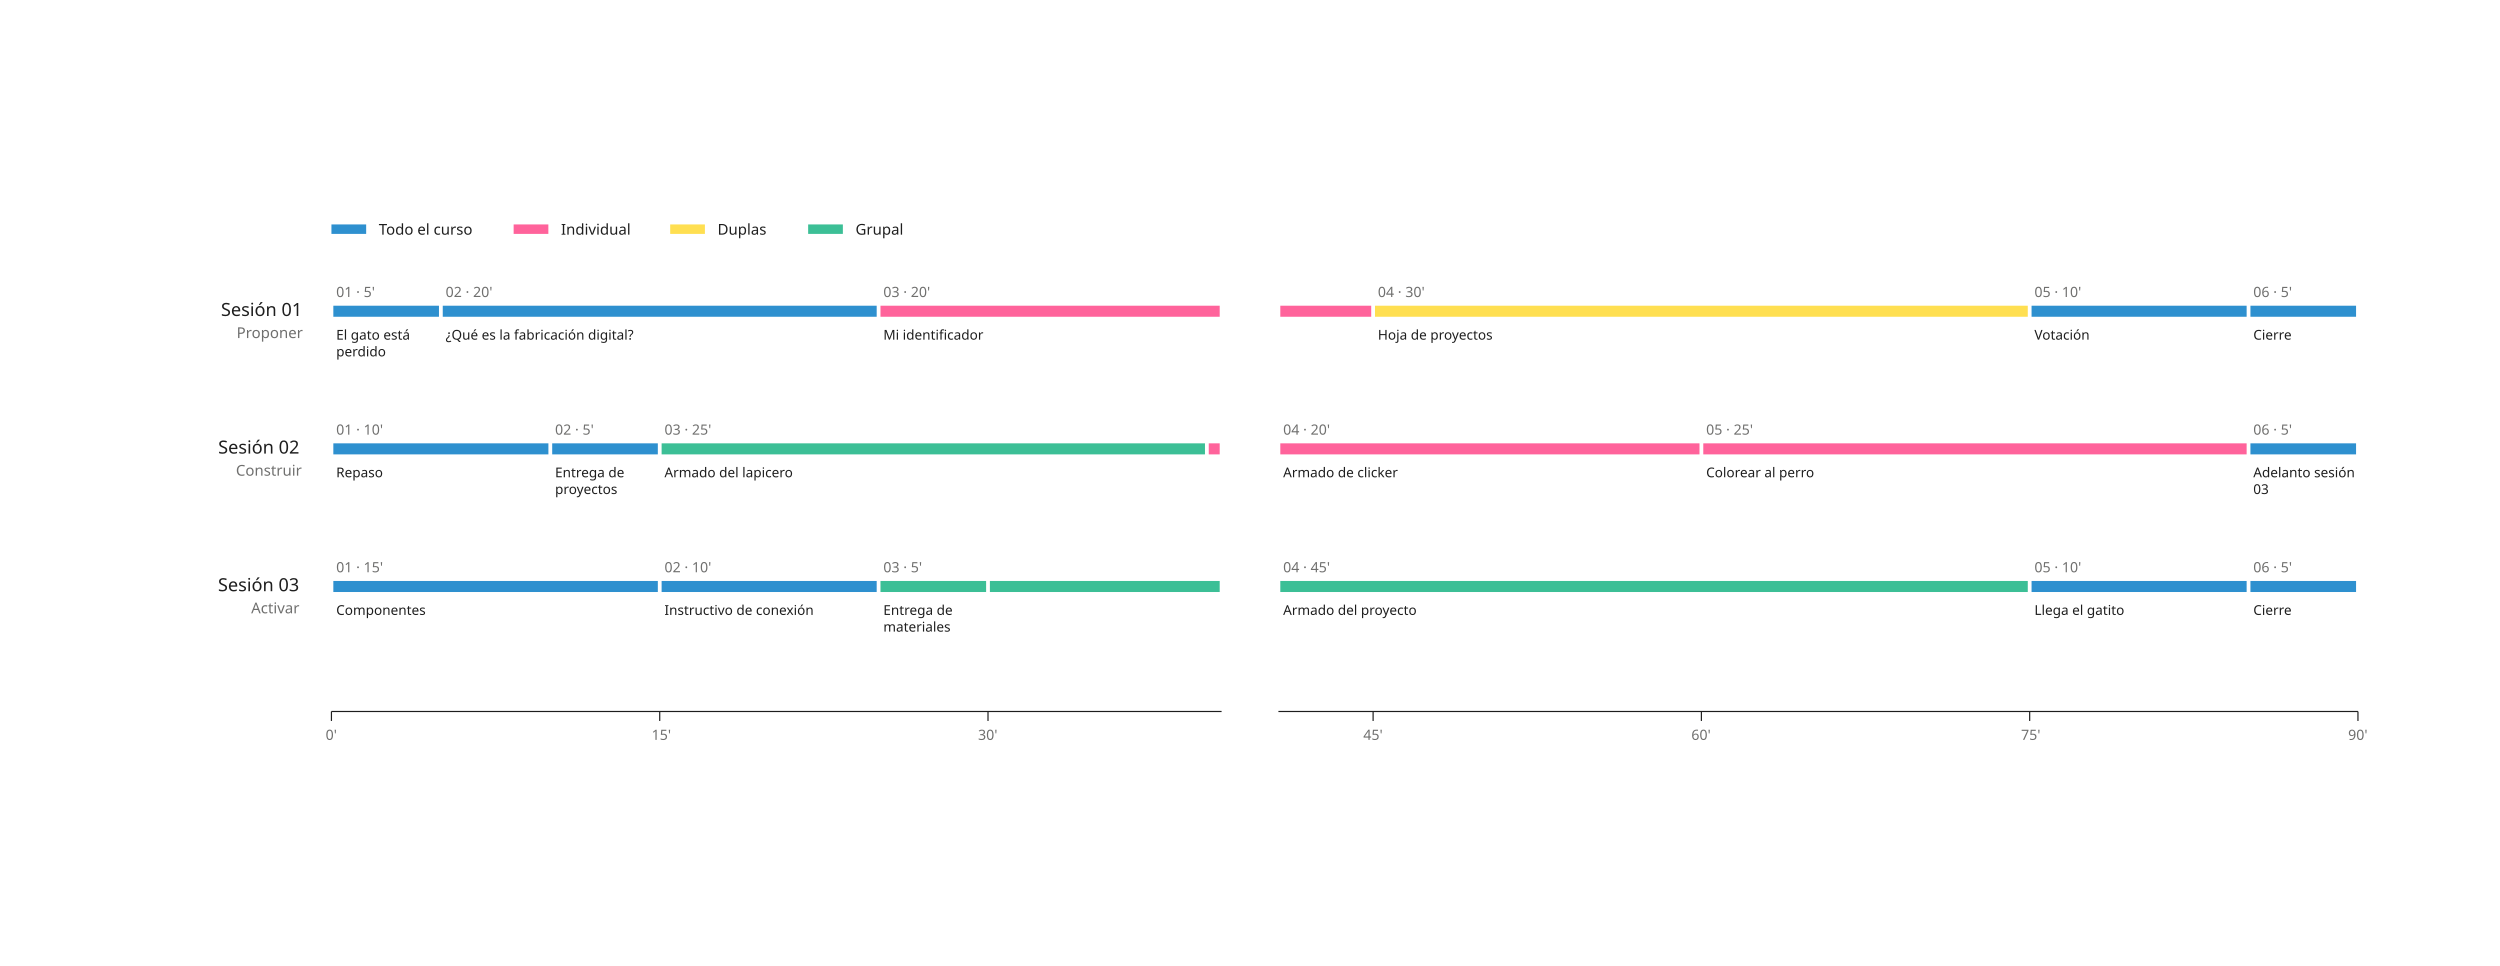
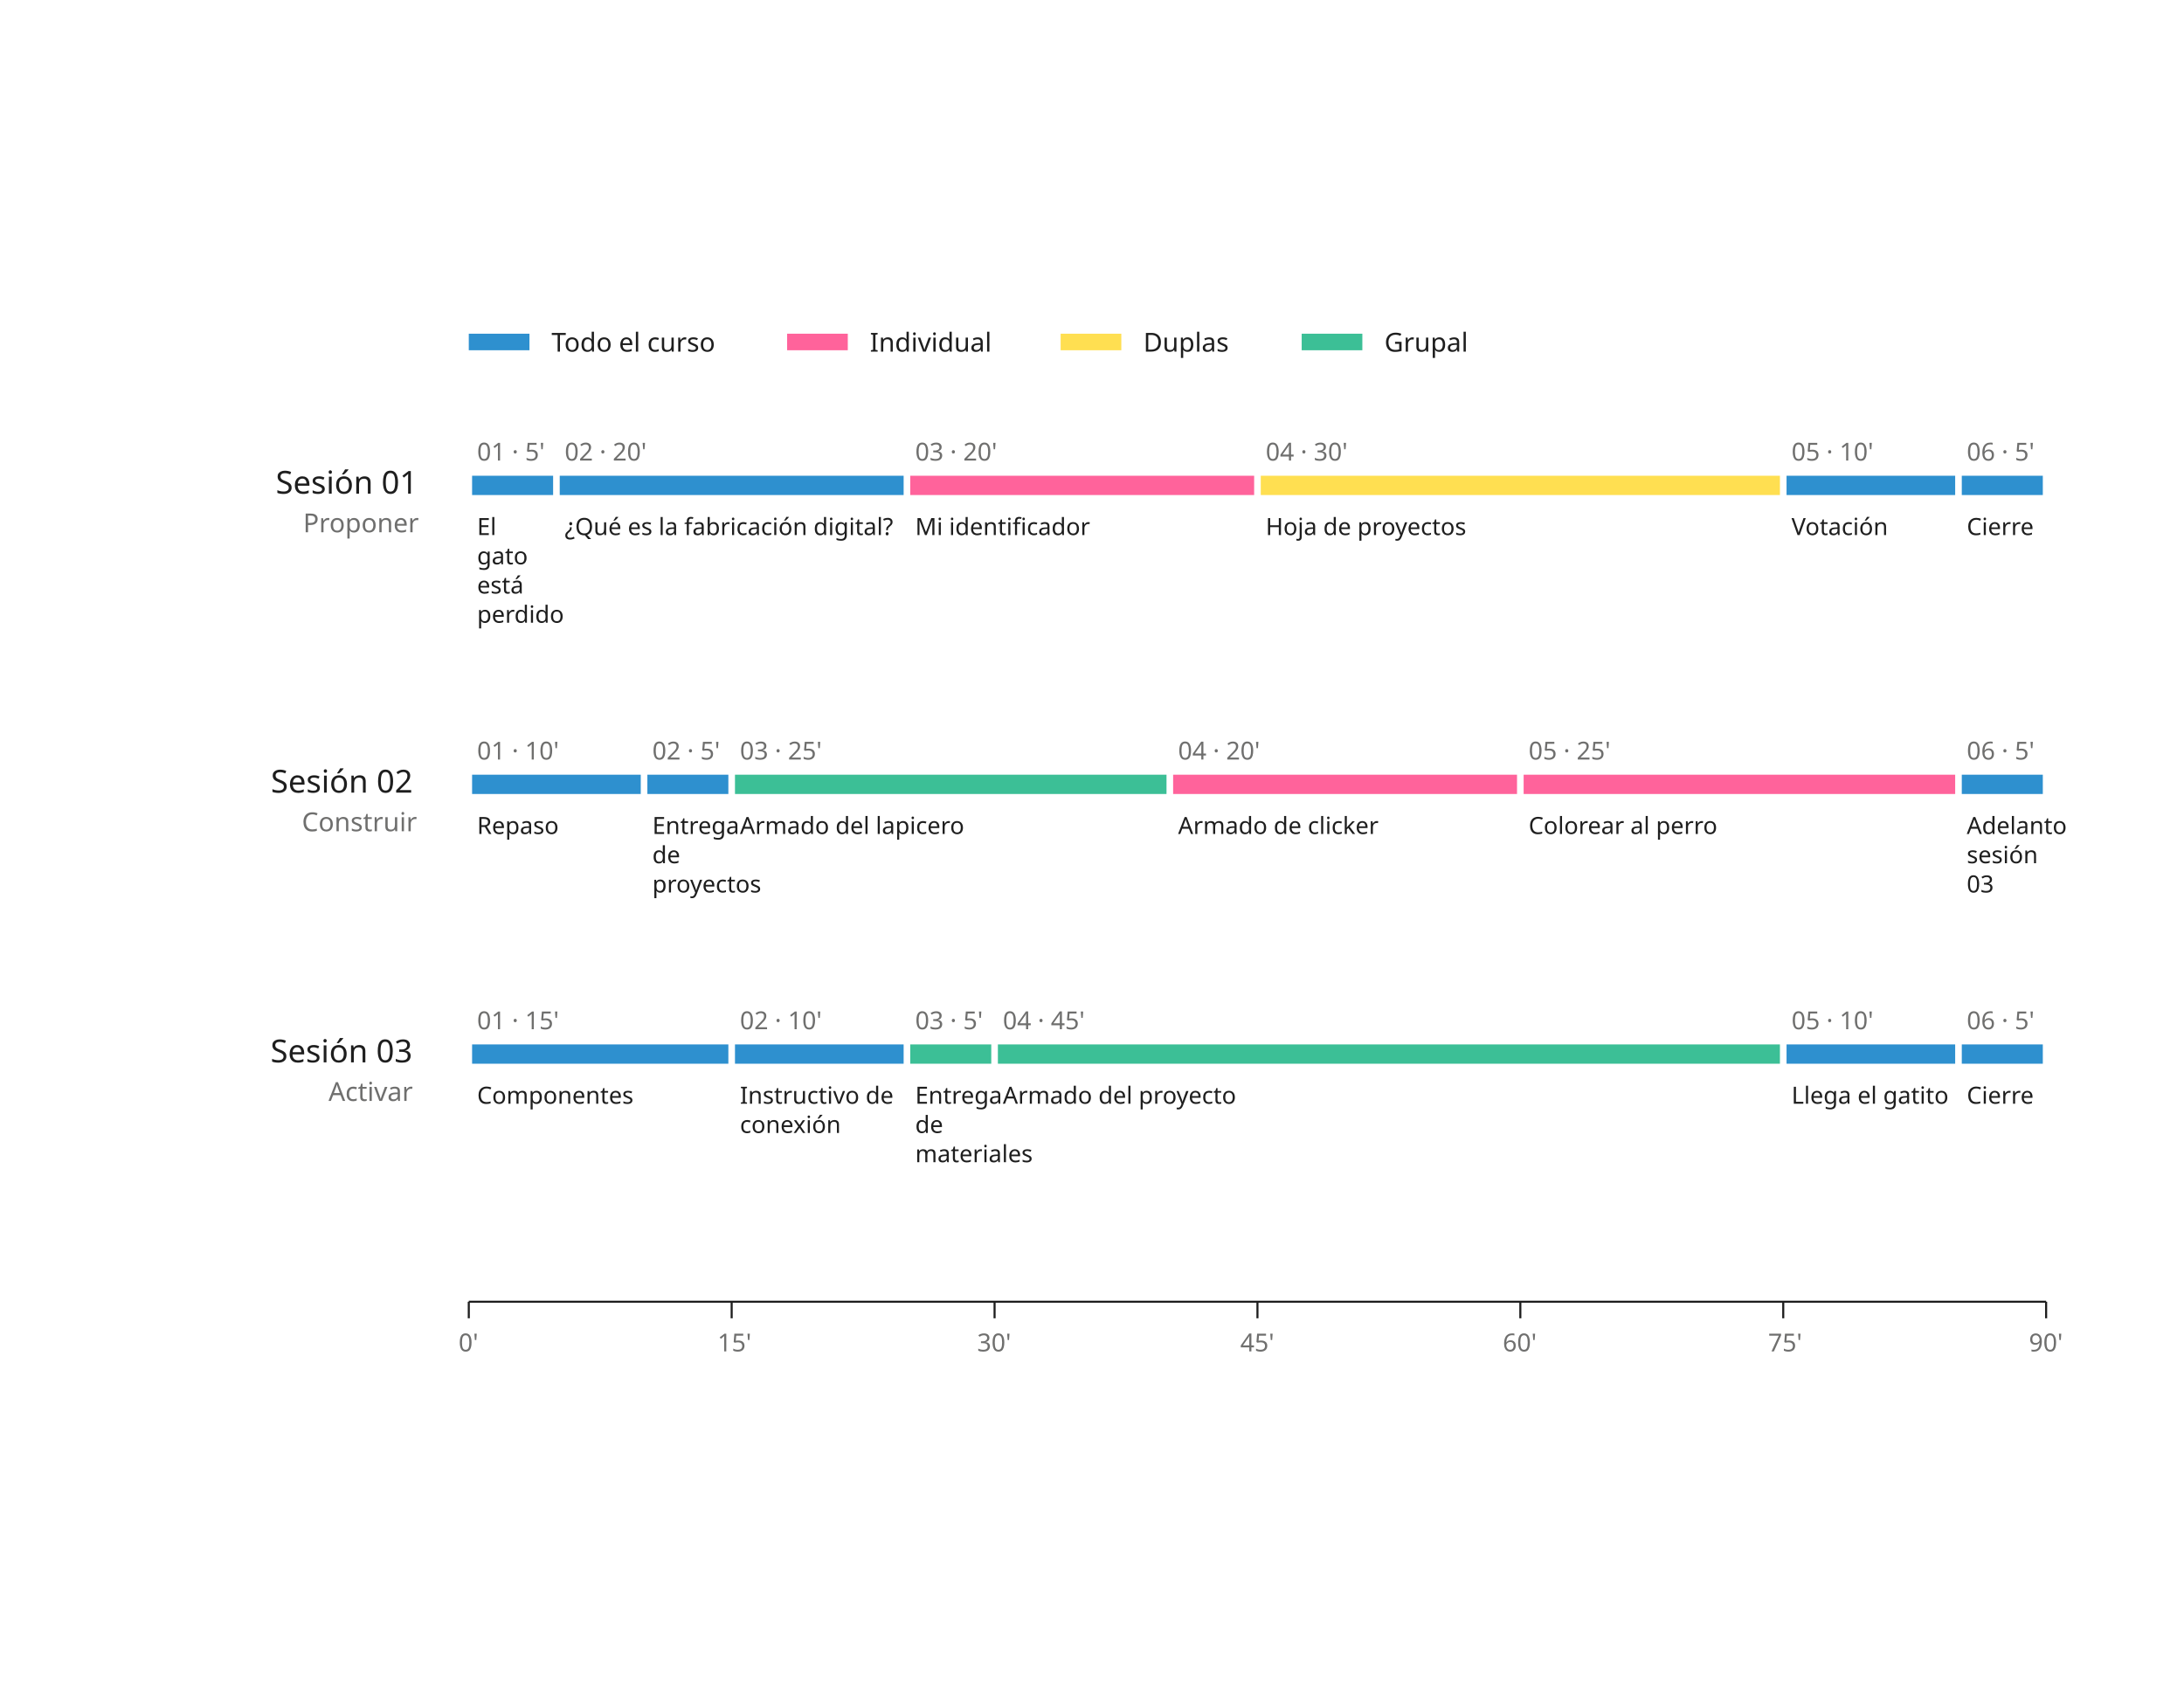
- <svg xmlns="http://www.w3.org/2000/svg" width="1584" height="612" viewBox="0 0 1584 612">
+ <svg xmlns="http://www.w3.org/2000/svg" width="792" height="612" viewBox="0 0 792 612">
  <g id="contenido" transform="translate(0 22)">
    <g id="leyenda">
-       <line x1="210" y1="123.2" x2="232" y2="123.2" stroke="#2E90CF" stroke-width="6" />
-       <text x="240" y="126.7" font-family="NeutrifStudio-Regular" font-size="9.5" fill="#1E1E1E">Todo el curso</text>
-       <line x1="325.44" y1="123.2" x2="347.44" y2="123.2" stroke="#FF639B" stroke-width="6" />
-       <text x="355.44" y="126.7" font-family="NeutrifStudio-Regular" font-size="9.5" fill="#1E1E1E">Individual</text>
-       <line x1="424.63" y1="123.2" x2="446.63" y2="123.2" stroke="#FFDF51" stroke-width="6" />
-       <text x="454.63" y="126.7" font-family="NeutrifStudio-Regular" font-size="9.5" fill="#1E1E1E">Duplas</text>
-       <line x1="512.04" y1="123.2" x2="534.04" y2="123.2" stroke="#3CBF96" stroke-width="6" />
-       <text x="542.04" y="126.7" font-family="NeutrifStudio-Regular" font-size="9.5" fill="#1E1E1E">Grupal</text>
+       <line x1="170" y1="102" x2="192" y2="102" stroke="#2E90CF" stroke-width="6" />
+       <text x="200" y="105.5" font-family="NeutrifStudio-Regular" font-size="9.5" fill="#1E1E1E">Todo el curso</text>
+       <line x1="285.44" y1="102" x2="307.44" y2="102" stroke="#FF639B" stroke-width="6" />
+       <text x="315.44" y="105.5" font-family="NeutrifStudio-Regular" font-size="9.5" fill="#1E1E1E">Individual</text>
+       <line x1="384.63" y1="102" x2="406.63" y2="102" stroke="#FFDF51" stroke-width="6" />
+       <text x="414.63" y="105.5" font-family="NeutrifStudio-Regular" font-size="9.5" fill="#1E1E1E">Duplas</text>
+       <line x1="472.04" y1="102" x2="494.04" y2="102" stroke="#3CBF96" stroke-width="6" />
+       <text x="502.04" y="105.5" font-family="NeutrifStudio-Regular" font-size="9.5" fill="#1E1E1E">Grupal</text>
    </g>
    <g id="sesion-1">
-       <text x="139.99" y="178.2" font-family="NeutrifStudio-SemiBold" font-size="11.5" fill="#1E1E1E">Sesión 01</text>
-       <text x="149.93" y="192.2" font-family="NeutrifStudio-Regular" font-size="9.5" fill="#6F6F6E">Proponer</text>
-       <line x1="211.2" y1="175.2" x2="278.13" y2="175.2" stroke="#2E90CF" stroke-width="7" />
-       <text x="213" y="166.2" font-family="NeutrifStudio-Regular" font-size="9" fill="#6F6F6E">01 · 5'</text>
-       <text x="213" y="193.2" font-family="NeutrifStudio-Regular" font-size="8.6" fill="#1E1E1E">El gato está</text>
-       <text x="213" y="203.8" font-family="NeutrifStudio-Regular" font-size="8.6" fill="#1E1E1E">perdido</text>
-       <line x1="280.53" y1="175.2" x2="555.47" y2="175.2" stroke="#2E90CF" stroke-width="7" />
-       <text x="282.33" y="166.2" font-family="NeutrifStudio-Regular" font-size="9" fill="#6F6F6E">02 · 20'</text>
-       <text x="282.33" y="193.2" font-family="NeutrifStudio-Regular" font-size="8.6" fill="#1E1E1E">¿Qué es la fabricación digital?</text>
-       <line x1="557.87" y1="175.2" x2="772.8" y2="175.2" stroke="#FF639B" stroke-width="7" />
-       <line x1="811.2" y1="175.2" x2="868.8" y2="175.2" stroke="#FF639B" stroke-width="7" />
-       <text x="559.67" y="166.2" font-family="NeutrifStudio-Regular" font-size="9" fill="#6F6F6E">03 · 20'</text>
-       <text x="559.67" y="193.2" font-family="NeutrifStudio-Regular" font-size="8.6" fill="#1E1E1E">Mi identificador</text>
-       <line x1="871.2" y1="175.2" x2="1284.8" y2="175.2" stroke="#FFDF51" stroke-width="7" />
-       <text x="873" y="166.2" font-family="NeutrifStudio-Regular" font-size="9" fill="#6F6F6E">04 · 30'</text>
-       <text x="873" y="193.2" font-family="NeutrifStudio-Regular" font-size="8.6" fill="#1E1E1E">Hoja de proyectos</text>
-       <line x1="1287.2" y1="175.2" x2="1423.47" y2="175.2" stroke="#2E90CF" stroke-width="7" />
-       <text x="1289" y="166.2" font-family="NeutrifStudio-Regular" font-size="9" fill="#6F6F6E">05 · 10'</text>
-       <text x="1289" y="193.2" font-family="NeutrifStudio-Regular" font-size="8.6" fill="#1E1E1E">Votación</text>
-       <line x1="1425.87" y1="175.2" x2="1492.8" y2="175.2" stroke="#2E90CF" stroke-width="7" />
-       <text x="1427.67" y="166.2" font-family="NeutrifStudio-Regular" font-size="9" fill="#6F6F6E">06 · 5'</text>
-       <text x="1427.67" y="193.2" font-family="NeutrifStudio-Regular" font-size="8.6" fill="#1E1E1E">Cierre</text>
+       <text x="99.99" y="157" font-family="NeutrifStudio-SemiBold" font-size="11.5" fill="#1E1E1E">Sesión 01</text>
+       <text x="109.93" y="171" font-family="NeutrifStudio-Regular" font-size="9.5" fill="#6F6F6E">Proponer</text>
+       <line x1="171.2" y1="154" x2="200.58" y2="154" stroke="#2E90CF" stroke-width="7" />
+       <text x="173" y="145" font-family="NeutrifStudio-Regular" font-size="9" fill="#6F6F6E">01 · 5'</text>
+       <text x="173" y="172" font-family="NeutrifStudio-Regular" font-size="8.6" fill="#1E1E1E">El</text>
+       <text x="173" y="182.6" font-family="NeutrifStudio-Regular" font-size="8.6" fill="#1E1E1E">gato</text>
+       <text x="173" y="193.2" font-family="NeutrifStudio-Regular" font-size="8.6" fill="#1E1E1E">está</text>
+       <text x="173" y="203.8" font-family="NeutrifStudio-Regular" font-size="8.6" fill="#1E1E1E">perdido</text>
+       <line x1="202.98" y1="154" x2="327.69" y2="154" stroke="#2E90CF" stroke-width="7" />
+       <text x="204.78" y="145" font-family="NeutrifStudio-Regular" font-size="9" fill="#6F6F6E">02 · 20'</text>
+       <text x="204.78" y="172" font-family="NeutrifStudio-Regular" font-size="8.6" fill="#1E1E1E">¿Qué es la fabricación digital?</text>
+       <line x1="330.09" y1="154" x2="454.8" y2="154" stroke="#FF639B" stroke-width="7" />
+       <text x="331.89" y="145" font-family="NeutrifStudio-Regular" font-size="9" fill="#6F6F6E">03 · 20'</text>
+       <text x="331.89" y="172" font-family="NeutrifStudio-Regular" font-size="8.6" fill="#1E1E1E">Mi identificador</text>
+       <line x1="457.2" y1="154" x2="645.47" y2="154" stroke="#FFDF51" stroke-width="7" />
+       <text x="459" y="145" font-family="NeutrifStudio-Regular" font-size="9" fill="#6F6F6E">04 · 30'</text>
+       <text x="459" y="172" font-family="NeutrifStudio-Regular" font-size="8.6" fill="#1E1E1E">Hoja de proyectos</text>
+       <line x1="647.87" y1="154" x2="709.02" y2="154" stroke="#2E90CF" stroke-width="7" />
+       <text x="649.67" y="145" font-family="NeutrifStudio-Regular" font-size="9" fill="#6F6F6E">05 · 10'</text>
+       <text x="649.67" y="172" font-family="NeutrifStudio-Regular" font-size="8.6" fill="#1E1E1E">Votación</text>
+       <line x1="711.42" y1="154" x2="740.8" y2="154" stroke="#2E90CF" stroke-width="7" />
+       <text x="713.22" y="145" font-family="NeutrifStudio-Regular" font-size="9" fill="#6F6F6E">06 · 5'</text>
+       <text x="713.22" y="172" font-family="NeutrifStudio-Regular" font-size="8.6" fill="#1E1E1E">Cierre</text>
    </g>
    <g id="sesion-2">
-       <text x="138.21" y="265.4" font-family="NeutrifStudio-SemiBold" font-size="11.5" fill="#1E1E1E">Sesión 02</text>
-       <text x="149.46" y="279.4" font-family="NeutrifStudio-Regular" font-size="9.5" fill="#6F6F6E">Construir</text>
-       <line x1="211.2" y1="262.4" x2="347.47" y2="262.4" stroke="#2E90CF" stroke-width="7" />
-       <text x="213" y="253.4" font-family="NeutrifStudio-Regular" font-size="9" fill="#6F6F6E">01 · 10'</text>
-       <text x="213" y="280.4" font-family="NeutrifStudio-Regular" font-size="8.6" fill="#1E1E1E">Repaso</text>
-       <line x1="349.87" y1="262.4" x2="416.8" y2="262.4" stroke="#2E90CF" stroke-width="7" />
-       <text x="351.67" y="253.4" font-family="NeutrifStudio-Regular" font-size="9" fill="#6F6F6E">02 · 5'</text>
-       <text x="351.67" y="280.4" font-family="NeutrifStudio-Regular" font-size="8.6" fill="#1E1E1E">Entrega de</text>
-       <text x="351.67" y="291" font-family="NeutrifStudio-Regular" font-size="8.6" fill="#1E1E1E">proyectos</text>
-       <line x1="419.2" y1="262.4" x2="763.47" y2="262.4" stroke="#3CBF96" stroke-width="7" />
-       <text x="421" y="253.4" font-family="NeutrifStudio-Regular" font-size="9" fill="#6F6F6E">03 · 25'</text>
-       <text x="421" y="280.4" font-family="NeutrifStudio-Regular" font-size="8.6" fill="#1E1E1E">Armado del lapicero</text>
-       <line x1="765.87" y1="262.4" x2="772.8" y2="262.4" stroke="#FF639B" stroke-width="7" />
-       <line x1="811.2" y1="262.4" x2="1076.8" y2="262.4" stroke="#FF639B" stroke-width="7" />
-       <text x="813" y="253.4" font-family="NeutrifStudio-Regular" font-size="9" fill="#6F6F6E">04 · 20'</text>
-       <text x="813" y="280.4" font-family="NeutrifStudio-Regular" font-size="8.6" fill="#1E1E1E">Armado de clicker</text>
-       <line x1="1079.2" y1="262.4" x2="1423.47" y2="262.4" stroke="#FF639B" stroke-width="7" />
-       <text x="1081" y="253.4" font-family="NeutrifStudio-Regular" font-size="9" fill="#6F6F6E">05 · 25'</text>
-       <text x="1081" y="280.4" font-family="NeutrifStudio-Regular" font-size="8.6" fill="#1E1E1E">Colorear al perro</text>
-       <line x1="1425.87" y1="262.4" x2="1492.8" y2="262.4" stroke="#2E90CF" stroke-width="7" />
-       <text x="1427.67" y="253.4" font-family="NeutrifStudio-Regular" font-size="9" fill="#6F6F6E">06 · 5'</text>
-       <text x="1427.67" y="280.4" font-family="NeutrifStudio-Regular" font-size="8.6" fill="#1E1E1E">Adelanto sesión</text>
-       <text x="1427.67" y="291" font-family="NeutrifStudio-Regular" font-size="8.6" fill="#1E1E1E">03</text>
+       <text x="98.21" y="265.4" font-family="NeutrifStudio-SemiBold" font-size="11.5" fill="#1E1E1E">Sesión 02</text>
+       <text x="109.46" y="279.4" font-family="NeutrifStudio-Regular" font-size="9.5" fill="#6F6F6E">Construir</text>
+       <line x1="171.2" y1="262.4" x2="232.36" y2="262.4" stroke="#2E90CF" stroke-width="7" />
+       <text x="173" y="253.4" font-family="NeutrifStudio-Regular" font-size="9" fill="#6F6F6E">01 · 10'</text>
+       <text x="173" y="280.4" font-family="NeutrifStudio-Regular" font-size="8.6" fill="#1E1E1E">Repaso</text>
+       <line x1="234.76" y1="262.4" x2="264.13" y2="262.4" stroke="#2E90CF" stroke-width="7" />
+       <text x="236.56" y="253.4" font-family="NeutrifStudio-Regular" font-size="9" fill="#6F6F6E">02 · 5'</text>
+       <text x="236.56" y="280.4" font-family="NeutrifStudio-Regular" font-size="8.6" fill="#1E1E1E">Entrega</text>
+       <text x="236.56" y="291" font-family="NeutrifStudio-Regular" font-size="8.6" fill="#1E1E1E">de</text>
+       <text x="236.56" y="301.6" font-family="NeutrifStudio-Regular" font-size="8.6" fill="#1E1E1E">proyectos</text>
+       <line x1="266.53" y1="262.4" x2="423.02" y2="262.4" stroke="#3CBF96" stroke-width="7" />
+       <text x="268.33" y="253.4" font-family="NeutrifStudio-Regular" font-size="9" fill="#6F6F6E">03 · 25'</text>
+       <text x="268.33" y="280.4" font-family="NeutrifStudio-Regular" font-size="8.6" fill="#1E1E1E">Armado del lapicero</text>
+       <line x1="425.42" y1="262.4" x2="550.13" y2="262.4" stroke="#FF639B" stroke-width="7" />
+       <text x="427.22" y="253.4" font-family="NeutrifStudio-Regular" font-size="9" fill="#6F6F6E">04 · 20'</text>
+       <text x="427.22" y="280.4" font-family="NeutrifStudio-Regular" font-size="8.6" fill="#1E1E1E">Armado de clicker</text>
+       <line x1="552.53" y1="262.4" x2="709.02" y2="262.4" stroke="#FF639B" stroke-width="7" />
+       <text x="554.33" y="253.4" font-family="NeutrifStudio-Regular" font-size="9" fill="#6F6F6E">05 · 25'</text>
+       <text x="554.33" y="280.4" font-family="NeutrifStudio-Regular" font-size="8.6" fill="#1E1E1E">Colorear al perro</text>
+       <line x1="711.42" y1="262.4" x2="740.8" y2="262.4" stroke="#2E90CF" stroke-width="7" />
+       <text x="713.22" y="253.4" font-family="NeutrifStudio-Regular" font-size="9" fill="#6F6F6E">06 · 5'</text>
+       <text x="713.22" y="280.4" font-family="NeutrifStudio-Regular" font-size="8.6" fill="#1E1E1E">Adelanto</text>
+       <text x="713.22" y="291" font-family="NeutrifStudio-Regular" font-size="8.6" fill="#1E1E1E">sesión</text>
+       <text x="713.22" y="301.6" font-family="NeutrifStudio-Regular" font-size="8.6" fill="#1E1E1E">03</text>
    </g>
    <g id="sesion-3">
-       <text x="138.09" y="352.6" font-family="NeutrifStudio-SemiBold" font-size="11.5" fill="#1E1E1E">Sesión 03</text>
-       <text x="159.13" y="366.6" font-family="NeutrifStudio-Regular" font-size="9.5" fill="#6F6F6E">Activar</text>
-       <line x1="211.2" y1="349.6" x2="416.8" y2="349.6" stroke="#2E90CF" stroke-width="7" />
-       <text x="213" y="340.6" font-family="NeutrifStudio-Regular" font-size="9" fill="#6F6F6E">01 · 15'</text>
-       <text x="213" y="367.6" font-family="NeutrifStudio-Regular" font-size="8.6" fill="#1E1E1E">Componentes</text>
-       <line x1="419.2" y1="349.6" x2="555.47" y2="349.6" stroke="#2E90CF" stroke-width="7" />
-       <text x="421" y="340.6" font-family="NeutrifStudio-Regular" font-size="9" fill="#6F6F6E">02 · 10'</text>
-       <text x="421" y="367.6" font-family="NeutrifStudio-Regular" font-size="8.6" fill="#1E1E1E">Instructivo de conexión</text>
-       <line x1="557.87" y1="349.6" x2="624.8" y2="349.6" stroke="#3CBF96" stroke-width="7" />
-       <text x="559.67" y="340.6" font-family="NeutrifStudio-Regular" font-size="9" fill="#6F6F6E">03 · 5'</text>
-       <text x="559.67" y="367.6" font-family="NeutrifStudio-Regular" font-size="8.6" fill="#1E1E1E">Entrega de</text>
-       <text x="559.67" y="378.2" font-family="NeutrifStudio-Regular" font-size="8.6" fill="#1E1E1E">materiales</text>
-       <line x1="627.2" y1="349.6" x2="772.8" y2="349.6" stroke="#3CBF96" stroke-width="7" />
-       <line x1="811.2" y1="349.6" x2="1284.8" y2="349.6" stroke="#3CBF96" stroke-width="7" />
-       <text x="813" y="340.6" font-family="NeutrifStudio-Regular" font-size="9" fill="#6F6F6E">04 · 45'</text>
-       <text x="813" y="367.6" font-family="NeutrifStudio-Regular" font-size="8.6" fill="#1E1E1E">Armado del proyecto</text>
-       <line x1="1287.2" y1="349.6" x2="1423.47" y2="349.6" stroke="#2E90CF" stroke-width="7" />
-       <text x="1289" y="340.6" font-family="NeutrifStudio-Regular" font-size="9" fill="#6F6F6E">05 · 10'</text>
-       <text x="1289" y="367.6" font-family="NeutrifStudio-Regular" font-size="8.6" fill="#1E1E1E">Llega el gatito</text>
-       <line x1="1425.87" y1="349.6" x2="1492.8" y2="349.6" stroke="#2E90CF" stroke-width="7" />
-       <text x="1427.67" y="340.6" font-family="NeutrifStudio-Regular" font-size="9" fill="#6F6F6E">06 · 5'</text>
-       <text x="1427.67" y="367.6" font-family="NeutrifStudio-Regular" font-size="8.6" fill="#1E1E1E">Cierre</text>
+       <text x="98.09" y="363.2" font-family="NeutrifStudio-SemiBold" font-size="11.5" fill="#1E1E1E">Sesión 03</text>
+       <text x="119.13" y="377.2" font-family="NeutrifStudio-Regular" font-size="9.5" fill="#6F6F6E">Activar</text>
+       <line x1="171.2" y1="360.2" x2="264.13" y2="360.2" stroke="#2E90CF" stroke-width="7" />
+       <text x="173" y="351.2" font-family="NeutrifStudio-Regular" font-size="9" fill="#6F6F6E">01 · 15'</text>
+       <text x="173" y="378.2" font-family="NeutrifStudio-Regular" font-size="8.6" fill="#1E1E1E">Componentes</text>
+       <line x1="266.53" y1="360.2" x2="327.69" y2="360.2" stroke="#2E90CF" stroke-width="7" />
+       <text x="268.33" y="351.2" font-family="NeutrifStudio-Regular" font-size="9" fill="#6F6F6E">02 · 10'</text>
+       <text x="268.33" y="378.2" font-family="NeutrifStudio-Regular" font-size="8.6" fill="#1E1E1E">Instructivo de</text>
+       <text x="268.33" y="388.8" font-family="NeutrifStudio-Regular" font-size="8.6" fill="#1E1E1E">conexión</text>
+       <line x1="330.09" y1="360.2" x2="359.47" y2="360.2" stroke="#3CBF96" stroke-width="7" />
+       <text x="331.89" y="351.2" font-family="NeutrifStudio-Regular" font-size="9" fill="#6F6F6E">03 · 5'</text>
+       <text x="331.89" y="378.2" font-family="NeutrifStudio-Regular" font-size="8.6" fill="#1E1E1E">Entrega</text>
+       <text x="331.89" y="388.8" font-family="NeutrifStudio-Regular" font-size="8.6" fill="#1E1E1E">de</text>
+       <text x="331.89" y="399.4" font-family="NeutrifStudio-Regular" font-size="8.6" fill="#1E1E1E">materiales</text>
+       <line x1="361.87" y1="360.2" x2="645.47" y2="360.2" stroke="#3CBF96" stroke-width="7" />
+       <text x="363.67" y="351.2" font-family="NeutrifStudio-Regular" font-size="9" fill="#6F6F6E">04 · 45'</text>
+       <text x="363.67" y="378.2" font-family="NeutrifStudio-Regular" font-size="8.6" fill="#1E1E1E">Armado del proyecto</text>
+       <line x1="647.87" y1="360.2" x2="709.02" y2="360.2" stroke="#2E90CF" stroke-width="7" />
+       <text x="649.67" y="351.2" font-family="NeutrifStudio-Regular" font-size="9" fill="#6F6F6E">05 · 10'</text>
+       <text x="649.67" y="378.2" font-family="NeutrifStudio-Regular" font-size="8.6" fill="#1E1E1E">Llega el gatito</text>
+       <line x1="711.42" y1="360.2" x2="740.8" y2="360.2" stroke="#2E90CF" stroke-width="7" />
+       <text x="713.22" y="351.2" font-family="NeutrifStudio-Regular" font-size="9" fill="#6F6F6E">06 · 5'</text>
+       <text x="713.22" y="378.2" font-family="NeutrifStudio-Regular" font-size="8.6" fill="#1E1E1E">Cierre</text>
    </g>
    <g id="minutos">
-       <line x1="210" y1="428.8" x2="774" y2="428.8" fill="none" stroke="#1E1E1E" stroke-width="0.75" />
-       <line x1="810" y1="428.8" x2="1494" y2="428.8" fill="none" stroke="#1E1E1E" stroke-width="0.75" />
-       <line x1="210" y1="428.8" x2="210" y2="434.8" fill="none" stroke="#1E1E1E" stroke-width="0.75" />
-       <text x="206.3" y="446.8" font-family="NeutrifStudio-Regular" font-size="9" fill="#6F6F6E">0'</text>
-       <line x1="418" y1="428.8" x2="418" y2="434.8" fill="none" stroke="#1E1E1E" stroke-width="0.75" />
-       <text x="412.86" y="446.8" font-family="NeutrifStudio-Regular" font-size="9" fill="#6F6F6E">15'</text>
-       <line x1="626" y1="428.8" x2="626" y2="434.8" fill="none" stroke="#1E1E1E" stroke-width="0.75" />
-       <text x="619.68" y="446.8" font-family="NeutrifStudio-Regular" font-size="9" fill="#6F6F6E">30'</text>
-       <line x1="870" y1="428.8" x2="870" y2="434.8" fill="none" stroke="#1E1E1E" stroke-width="0.75" />
-       <text x="863.77" y="446.8" font-family="NeutrifStudio-Regular" font-size="9" fill="#6F6F6E">45'</text>
-       <line x1="1078" y1="428.8" x2="1078" y2="434.8" fill="none" stroke="#1E1E1E" stroke-width="0.75" />
-       <text x="1071.62" y="446.8" font-family="NeutrifStudio-Regular" font-size="9" fill="#6F6F6E">60'</text>
-       <line x1="1286" y1="428.8" x2="1286" y2="434.8" fill="none" stroke="#1E1E1E" stroke-width="0.75" />
-       <text x="1280.53" y="446.8" font-family="NeutrifStudio-Regular" font-size="9" fill="#6F6F6E">75'</text>
-       <line x1="1494" y1="428.8" x2="1494" y2="434.8" fill="none" stroke="#1E1E1E" stroke-width="0.75" />
-       <text x="1487.76" y="446.8" font-family="NeutrifStudio-Regular" font-size="9" fill="#6F6F6E">90'</text>
+       <line x1="170" y1="450" x2="742" y2="450" fill="none" stroke="#1E1E1E" stroke-width="0.75" />
+       <line x1="170" y1="450" x2="170" y2="456" fill="none" stroke="#1E1E1E" stroke-width="0.75" />
+       <text x="166.3" y="468" font-family="NeutrifStudio-Regular" font-size="9" fill="#6F6F6E">0'</text>
+       <line x1="265.33" y1="450" x2="265.33" y2="456" fill="none" stroke="#1E1E1E" stroke-width="0.75" />
+       <text x="260.19" y="468" font-family="NeutrifStudio-Regular" font-size="9" fill="#6F6F6E">15'</text>
+       <line x1="360.67" y1="450" x2="360.67" y2="456" fill="none" stroke="#1E1E1E" stroke-width="0.75" />
+       <text x="354.35" y="468" font-family="NeutrifStudio-Regular" font-size="9" fill="#6F6F6E">30'</text>
+       <line x1="456" y1="450" x2="456" y2="456" fill="none" stroke="#1E1E1E" stroke-width="0.75" />
+       <text x="449.77" y="468" font-family="NeutrifStudio-Regular" font-size="9" fill="#6F6F6E">45'</text>
+       <line x1="551.33" y1="450" x2="551.33" y2="456" fill="none" stroke="#1E1E1E" stroke-width="0.75" />
+       <text x="544.95" y="468" font-family="NeutrifStudio-Regular" font-size="9" fill="#6F6F6E">60'</text>
+       <line x1="646.67" y1="450" x2="646.67" y2="456" fill="none" stroke="#1E1E1E" stroke-width="0.75" />
+       <text x="641.19" y="468" font-family="NeutrifStudio-Regular" font-size="9" fill="#6F6F6E">75'</text>
+       <line x1="742" y1="450" x2="742" y2="456" fill="none" stroke="#1E1E1E" stroke-width="0.75" />
+       <text x="735.76" y="468" font-family="NeutrifStudio-Regular" font-size="9" fill="#6F6F6E">90'</text>
    </g>
  </g>
</svg>
